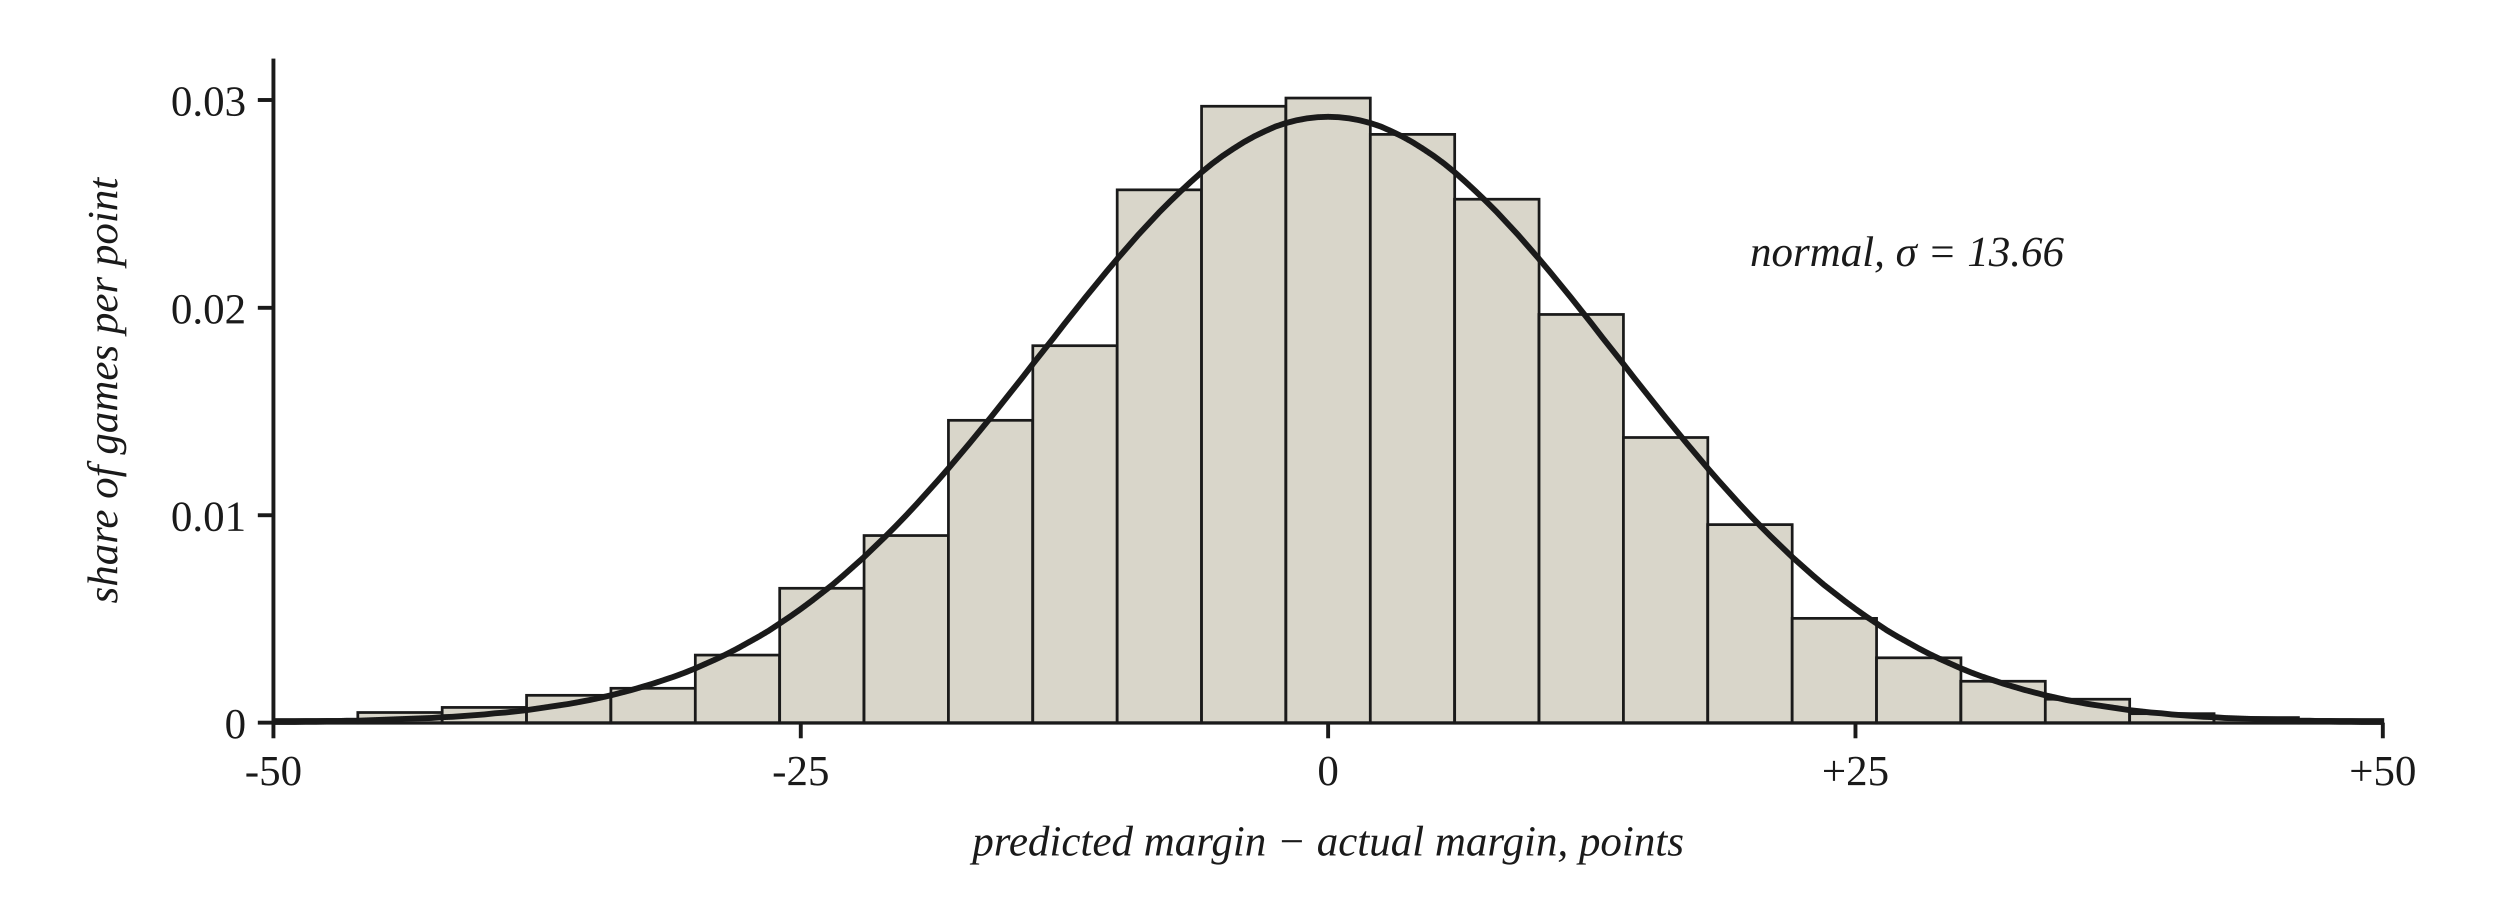
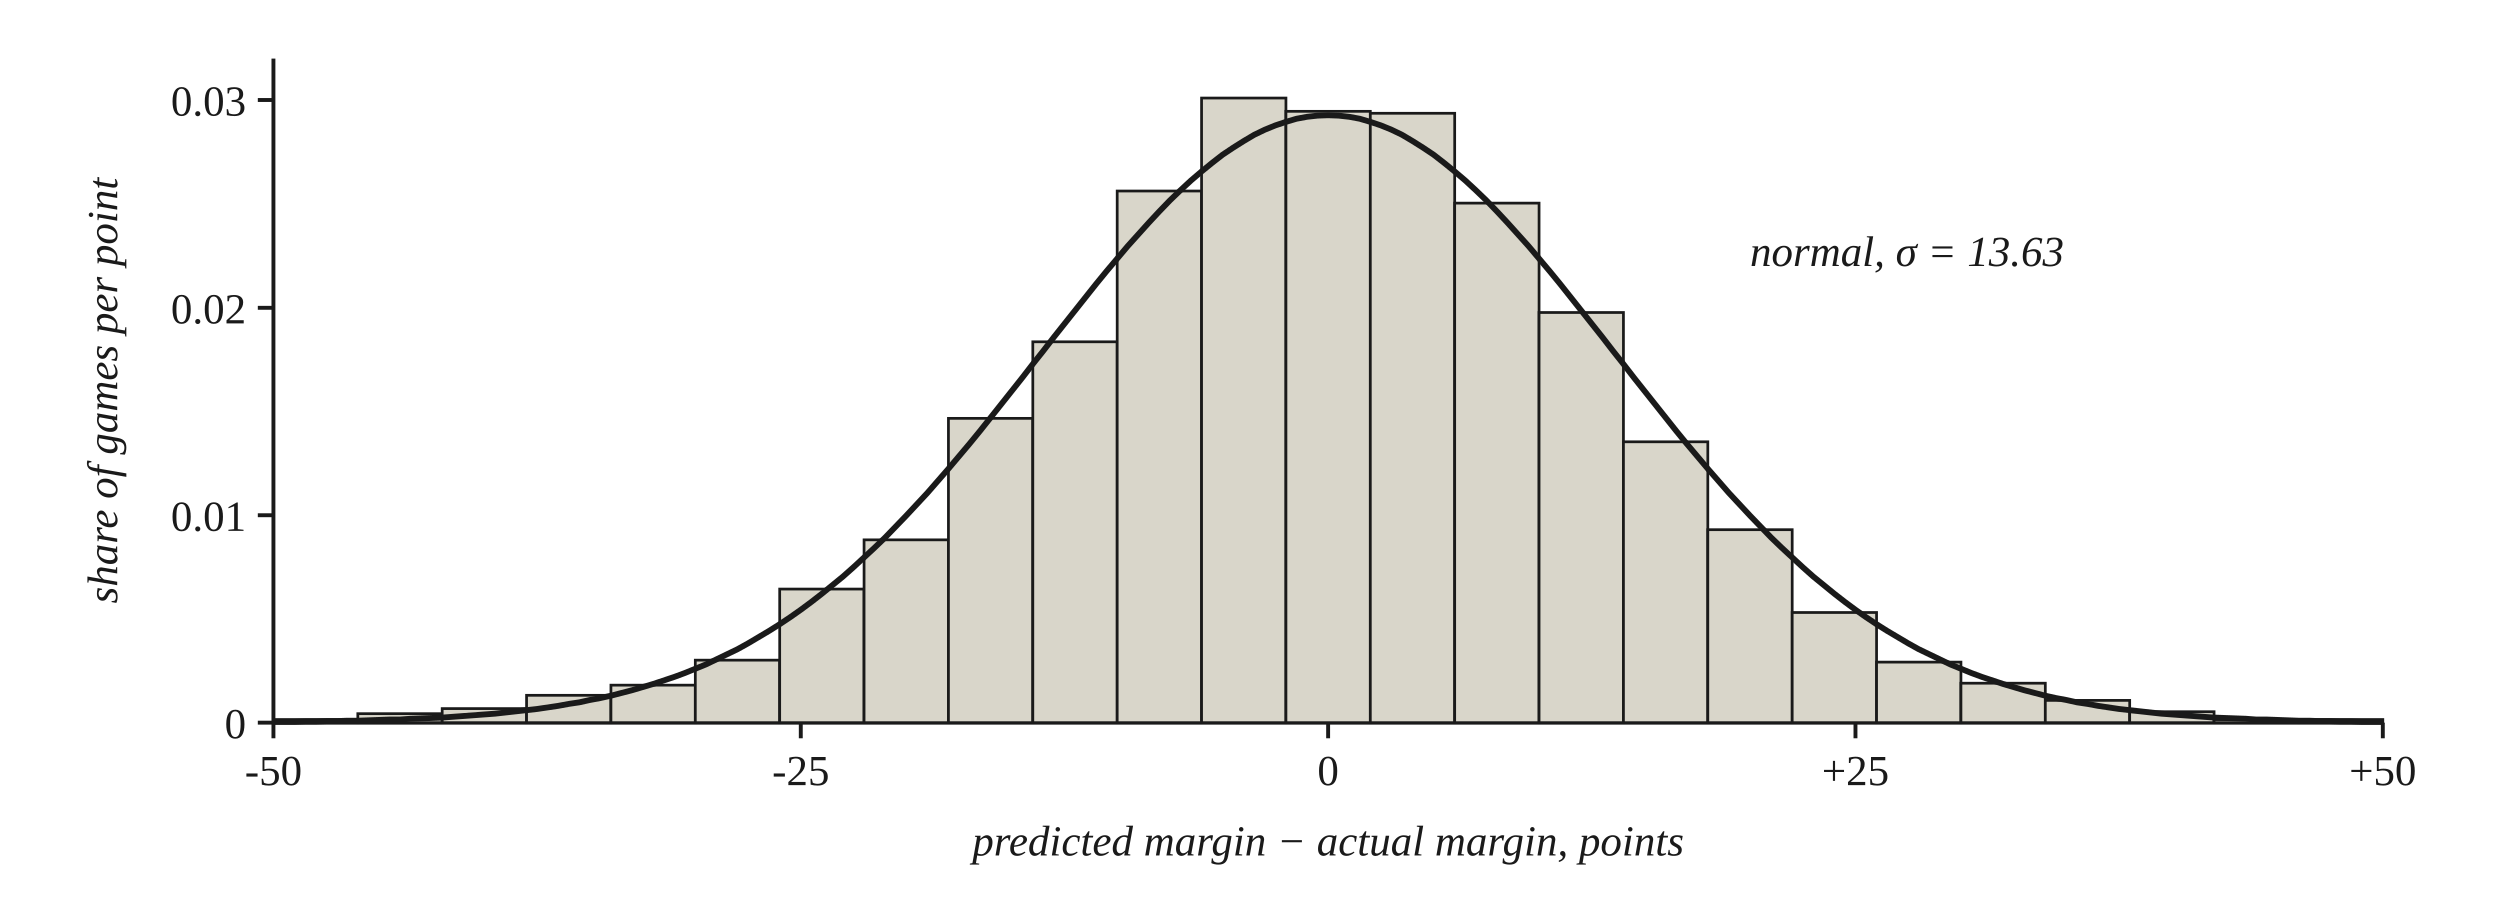
<svg xmlns="http://www.w3.org/2000/svg" viewBox="0 0 640 230" width="100%" role="img" aria-label="Histogram of the error in predicted margin, close to a normal curve with the same standard deviation">
  <defs>
    <pattern id="hatch" width="6" height="6" patternUnits="userSpaceOnUse" patternTransform="rotate(45)">
      <rect width="6" height="6" fill="#fbfaf5" />
      <line x1="0" y1="0" x2="0" y2="6" stroke="#1a1a1a" stroke-width="1.4" />
    </pattern>
    <pattern id="dots" width="5" height="5" patternUnits="userSpaceOnUse">
      <rect width="5" height="5" fill="#fbfaf5" />
      <circle cx="2.5" cy="2.5" r=".9" fill="#1a1a1a" />
    </pattern>
    <marker id="arrow" viewBox="0 0 10 10" refX="9" refY="5" markerWidth="7" markerHeight="7" orient="auto-start-reverse">
      <path d="M 0 1 L 9 5 L 0 9 z" fill="#1a1a1a" />
    </marker>
  </defs>
  <line x1="70" y1="15" x2="70" y2="185" stroke="#1a1a1a" stroke-width="1.0" />
  <line x1="70" y1="185" x2="610" y2="185" stroke="#1a1a1a" stroke-width="1.0" />
  <line x1="70" y1="185" x2="70" y2="189" stroke="#1a1a1a" stroke-width="1.0" />
  <text x="70" y="201" font-size="11" text-anchor="middle" fill="#1a1a1a">-50</text>
  <line x1="205" y1="185" x2="205" y2="189" stroke="#1a1a1a" stroke-width="1.0" />
  <text x="205" y="201" font-size="11" text-anchor="middle" fill="#1a1a1a">-25</text>
  <line x1="340" y1="185" x2="340" y2="189" stroke="#1a1a1a" stroke-width="1.0" />
  <text x="340" y="201" font-size="11" text-anchor="middle" fill="#1a1a1a">0</text>
  <line x1="475" y1="185" x2="475" y2="189" stroke="#1a1a1a" stroke-width="1.0" />
  <text x="475" y="201" font-size="11" text-anchor="middle" fill="#1a1a1a">+25</text>
  <line x1="610" y1="185" x2="610" y2="189" stroke="#1a1a1a" stroke-width="1.0" />
  <text x="610" y="201" font-size="11" text-anchor="middle" fill="#1a1a1a">+50</text>
  <line x1="66" y1="185" x2="70" y2="185" stroke="#1a1a1a" stroke-width="1.0" />
  <text x="63" y="189" font-size="11" text-anchor="end" fill="#1a1a1a">0</text>
  <line x1="66" y1="131.9" x2="70" y2="131.9" stroke="#1a1a1a" stroke-width="1.0" />
  <text x="63" y="135.9" font-size="11" text-anchor="end" fill="#1a1a1a">0.01</text>
  <line x1="66" y1="78.8" x2="70" y2="78.8" stroke="#1a1a1a" stroke-width="1.0" />
  <text x="63" y="82.8" font-size="11" text-anchor="end" fill="#1a1a1a">0.02</text>
  <line x1="66" y1="25.6" x2="70" y2="25.6" stroke="#1a1a1a" stroke-width="1.0" />
  <text x="63" y="29.6" font-size="11" text-anchor="end" fill="#1a1a1a">0.03</text>
  <text x="340" y="219" font-size="11" text-anchor="middle" fill="#1a1a1a" font-style="italic">predicted margin − actual margin, points</text>
  <text x="30" y="100" font-size="11" text-anchor="middle" fill="#1a1a1a" font-style="italic" transform="rotate(-90 30 100)">share of games per point</text>
  <rect x="70" y="184.2" width="21.6" height="0.8" rx="0" fill="#d9d6ca" stroke="#1a1a1a" stroke-width="0.7" />
-   <rect x="91.6" y="182.4" width="21.6" height="2.6" rx="0" fill="#d9d6ca" stroke="#1a1a1a" stroke-width="0.7" />
-   <rect x="113.2" y="181.1" width="21.6" height="3.9" rx="0" fill="#d9d6ca" stroke="#1a1a1a" stroke-width="0.7" />
+   <rect x="91.6" y="182.7" width="21.6" height="2.3" rx="0" fill="#d9d6ca" stroke="#1a1a1a" stroke-width="0.7" />
+   <rect x="113.2" y="181.4" width="21.6" height="3.6" rx="0" fill="#d9d6ca" stroke="#1a1a1a" stroke-width="0.7" />
  <rect x="134.8" y="178" width="21.6" height="7" rx="0" fill="#d9d6ca" stroke="#1a1a1a" stroke-width="0.7" />
-   <rect x="156.4" y="176.2" width="21.6" height="8.8" rx="0" fill="#d9d6ca" stroke="#1a1a1a" stroke-width="0.7" />
-   <rect x="178" y="167.7" width="21.6" height="17.3" rx="0" fill="#d9d6ca" stroke="#1a1a1a" stroke-width="0.7" />
-   <rect x="199.6" y="150.6" width="21.6" height="34.4" rx="0" fill="#d9d6ca" stroke="#1a1a1a" stroke-width="0.7" />
-   <rect x="221.2" y="137.1" width="21.6" height="47.9" rx="0" fill="#d9d6ca" stroke="#1a1a1a" stroke-width="0.7" />
-   <rect x="242.8" y="107.6" width="21.6" height="77.4" rx="0" fill="#d9d6ca" stroke="#1a1a1a" stroke-width="0.7" />
-   <rect x="264.4" y="88.5" width="21.6" height="96.5" rx="0" fill="#d9d6ca" stroke="#1a1a1a" stroke-width="0.7" />
-   <rect x="286" y="48.6" width="21.6" height="136.4" rx="0" fill="#d9d6ca" stroke="#1a1a1a" stroke-width="0.7" />
-   <rect x="307.6" y="27.2" width="21.6" height="157.8" rx="0" fill="#d9d6ca" stroke="#1a1a1a" stroke-width="0.7" />
-   <rect x="329.2" y="25.1" width="21.6" height="159.9" rx="0" fill="#d9d6ca" stroke="#1a1a1a" stroke-width="0.7" />
-   <rect x="350.8" y="34.4" width="21.6" height="150.6" rx="0" fill="#d9d6ca" stroke="#1a1a1a" stroke-width="0.7" />
-   <rect x="372.4" y="51" width="21.6" height="134" rx="0" fill="#d9d6ca" stroke="#1a1a1a" stroke-width="0.7" />
-   <rect x="394" y="80.5" width="21.6" height="104.5" rx="0" fill="#d9d6ca" stroke="#1a1a1a" stroke-width="0.7" />
-   <rect x="415.6" y="112" width="21.6" height="73" rx="0" fill="#d9d6ca" stroke="#1a1a1a" stroke-width="0.7" />
-   <rect x="437.2" y="134.3" width="21.6" height="50.7" rx="0" fill="#d9d6ca" stroke="#1a1a1a" stroke-width="0.7" />
-   <rect x="458.8" y="158.3" width="21.6" height="26.7" rx="0" fill="#d9d6ca" stroke="#1a1a1a" stroke-width="0.7" />
-   <rect x="480.4" y="168.4" width="21.6" height="16.6" rx="0" fill="#d9d6ca" stroke="#1a1a1a" stroke-width="0.7" />
-   <rect x="502" y="174.4" width="21.6" height="10.6" rx="0" fill="#d9d6ca" stroke="#1a1a1a" stroke-width="0.7" />
-   <rect x="523.6" y="179" width="21.6" height="6" rx="0" fill="#d9d6ca" stroke="#1a1a1a" stroke-width="0.7" />
-   <rect x="545.2" y="182.7" width="21.6" height="2.3" rx="0" fill="#d9d6ca" stroke="#1a1a1a" stroke-width="0.7" />
-   <rect x="566.8" y="183.7" width="21.6" height="1.3" rx="0" fill="#d9d6ca" stroke="#1a1a1a" stroke-width="0.7" />
+   <rect x="156.4" y="175.4" width="21.6" height="9.6" rx="0" fill="#d9d6ca" stroke="#1a1a1a" stroke-width="0.7" />
+   <rect x="178" y="169" width="21.6" height="16" rx="0" fill="#d9d6ca" stroke="#1a1a1a" stroke-width="0.7" />
+   <rect x="199.6" y="150.8" width="21.6" height="34.2" rx="0" fill="#d9d6ca" stroke="#1a1a1a" stroke-width="0.7" />
+   <rect x="221.2" y="138.2" width="21.6" height="46.8" rx="0" fill="#d9d6ca" stroke="#1a1a1a" stroke-width="0.7" />
+   <rect x="242.8" y="107.1" width="21.6" height="77.9" rx="0" fill="#d9d6ca" stroke="#1a1a1a" stroke-width="0.7" />
+   <rect x="264.4" y="87.5" width="21.6" height="97.5" rx="0" fill="#d9d6ca" stroke="#1a1a1a" stroke-width="0.7" />
+   <rect x="286" y="48.9" width="21.6" height="136.1" rx="0" fill="#d9d6ca" stroke="#1a1a1a" stroke-width="0.7" />
+   <rect x="307.6" y="25.1" width="21.6" height="159.9" rx="0" fill="#d9d6ca" stroke="#1a1a1a" stroke-width="0.7" />
+   <rect x="329.2" y="28.5" width="21.6" height="156.5" rx="0" fill="#d9d6ca" stroke="#1a1a1a" stroke-width="0.7" />
+   <rect x="350.8" y="29" width="21.6" height="156" rx="0" fill="#d9d6ca" stroke="#1a1a1a" stroke-width="0.7" />
+   <rect x="372.4" y="52" width="21.6" height="133" rx="0" fill="#d9d6ca" stroke="#1a1a1a" stroke-width="0.7" />
+   <rect x="394" y="80" width="21.6" height="105" rx="0" fill="#d9d6ca" stroke="#1a1a1a" stroke-width="0.7" />
+   <rect x="415.6" y="113.1" width="21.6" height="71.9" rx="0" fill="#d9d6ca" stroke="#1a1a1a" stroke-width="0.7" />
+   <rect x="437.2" y="135.6" width="21.6" height="49.4" rx="0" fill="#d9d6ca" stroke="#1a1a1a" stroke-width="0.7" />
+   <rect x="458.8" y="156.8" width="21.6" height="28.2" rx="0" fill="#d9d6ca" stroke="#1a1a1a" stroke-width="0.7" />
+   <rect x="480.4" y="169.5" width="21.6" height="15.5" rx="0" fill="#d9d6ca" stroke="#1a1a1a" stroke-width="0.7" />
+   <rect x="502" y="174.9" width="21.6" height="10.1" rx="0" fill="#d9d6ca" stroke="#1a1a1a" stroke-width="0.7" />
+   <rect x="523.6" y="179.3" width="21.6" height="5.7" rx="0" fill="#d9d6ca" stroke="#1a1a1a" stroke-width="0.7" />
+   <rect x="545.2" y="182.2" width="21.6" height="2.8" rx="0" fill="#d9d6ca" stroke="#1a1a1a" stroke-width="0.7" />
+   <rect x="566.8" y="184.2" width="21.6" height="0.8" rx="0" fill="#d9d6ca" stroke="#1a1a1a" stroke-width="0.7" />
  <rect x="588.4" y="184.2" width="21.6" height="0.8" rx="0" fill="#d9d6ca" stroke="#1a1a1a" stroke-width="0.7" />
-   <polyline points="70,184.8 72.7,184.8 75.4,184.8 78.1,184.7 80.8,184.7 83.5,184.6 86.2,184.6 88.9,184.5 91.6,184.5 94.3,184.4 97,184.3 99.7,184.2 102.4,184.1 105.1,184 107.8,183.9 110.5,183.8 113.2,183.6 115.9,183.5 118.6,183.3 121.3,183.1 124,182.9 126.7,182.6 129.4,182.4 132.1,182.1 134.8,181.8 137.5,181.4 140.2,181 142.9,180.6 145.6,180.2 148.3,179.7 151,179.2 153.7,178.6 156.4,178 159.1,177.3 161.8,176.6 164.5,175.8 167.2,175 169.9,174.1 172.6,173.2 175.3,172.2 178,171.1 180.7,169.9 183.4,168.7 186.1,167.4 188.8,166 191.5,164.5 194.2,163 196.9,161.4 199.6,159.6 202.3,157.8 205,155.9 207.7,153.9 210.4,151.8 213.1,149.7 215.8,147.4 218.5,145 221.2,142.6 223.9,140 226.6,137.4 229.3,134.7 232,131.9 234.7,129 237.4,126 240.1,123 242.8,119.9 245.5,116.7 248.2,113.5 250.9,110.2 253.6,106.9 256.3,103.5 259,100.1 261.7,96.7 264.4,93.2 267.1,89.8 269.8,86.4 272.5,82.9 275.2,79.5 277.9,76.1 280.6,72.8 283.3,69.5 286,66.3 288.7,63.2 291.4,60.1 294.1,57.2 296.8,54.3 299.5,51.6 302.2,49 304.9,46.5 307.6,44.1 310.3,41.9 313,39.9 315.7,38.1 318.4,36.4 321.1,34.9 323.8,33.6 326.5,32.4 329.2,31.5 331.9,30.8 334.6,30.3 337.3,30 340,29.9 342.7,30 345.4,30.3 348.1,30.8 350.8,31.5 353.5,32.4 356.2,33.6 358.9,34.9 361.6,36.4 364.3,38.1 367,39.9 369.7,41.9 372.4,44.1 375.1,46.5 377.8,49 380.5,51.6 383.2,54.3 385.9,57.2 388.6,60.1 391.3,63.2 394,66.3 396.7,69.5 399.4,72.8 402.1,76.1 404.8,79.5 407.5,82.9 410.2,86.4 412.9,89.8 415.6,93.2 418.3,96.7 421,100.1 423.7,103.5 426.4,106.9 429.1,110.2 431.8,113.5 434.5,116.7 437.2,119.9 439.9,123 442.6,126 445.3,129 448,131.9 450.7,134.7 453.4,137.4 456.1,140 458.8,142.6 461.5,145 464.2,147.4 466.9,149.7 469.6,151.8 472.3,153.9 475,155.9 477.7,157.8 480.4,159.6 483.1,161.4 485.8,163 488.5,164.5 491.2,166 493.9,167.4 496.6,168.7 499.3,169.9 502,171.1 504.7,172.2 507.4,173.2 510.1,174.1 512.8,175 515.5,175.8 518.2,176.6 520.9,177.3 523.6,178 526.3,178.6 529,179.2 531.7,179.7 534.4,180.2 537.1,180.6 539.8,181 542.5,181.4 545.2,181.8 547.9,182.1 550.6,182.4 553.3,182.6 556,182.9 558.7,183.1 561.4,183.3 564.1,183.5 566.8,183.6 569.5,183.8 572.2,183.9 574.9,184 577.6,184.1 580.3,184.2 583,184.3 585.7,184.4 588.4,184.5 591.1,184.5 593.8,184.6 596.5,184.6 599.2,184.7 601.9,184.7 604.6,184.8 607.3,184.8 610,184.8" fill="none" stroke="#1a1a1a" stroke-width="1.5" stroke-linejoin="round" />
-   <text x="448" y="68.1" font-size="11" text-anchor="start" fill="#1a1a1a" font-style="italic">normal, σ = 13.66</text>
+   <polyline points="70,184.8 72.7,184.8 75.4,184.8 78.1,184.7 80.8,184.7 83.5,184.6 86.2,184.6 88.9,184.5 91.6,184.5 94.3,184.4 97,184.3 99.7,184.2 102.4,184.2 105.1,184 107.8,183.9 110.5,183.8 113.2,183.7 115.9,183.5 118.6,183.3 121.3,183.1 124,182.9 126.7,182.7 129.4,182.4 132.1,182.1 134.8,181.8 137.5,181.5 140.2,181.1 142.9,180.7 145.6,180.2 148.3,179.8 151,179.2 153.7,178.7 156.4,178.1 159.1,177.4 161.8,176.7 164.5,175.9 167.2,175.1 169.9,174.2 172.6,173.3 175.3,172.3 178,171.2 180.7,170.1 183.4,168.8 186.1,167.5 188.8,166.2 191.5,164.7 194.2,163.1 196.9,161.5 199.6,159.8 202.3,158 205,156.1 207.7,154.1 210.4,152 213.1,149.8 215.8,147.6 218.5,145.2 221.2,142.7 223.9,140.2 226.6,137.6 229.3,134.8 232,132 234.7,129.1 237.4,126.2 240.1,123.1 242.8,120 245.5,116.8 248.2,113.6 250.9,110.3 253.6,106.9 256.3,103.5 259,100.1 261.7,96.7 264.4,93.2 267.1,89.8 269.8,86.3 272.5,82.9 275.2,79.5 277.9,76.1 280.6,72.7 283.3,69.4 286,66.2 288.7,63 291.4,60 294.1,57 296.8,54.1 299.5,51.3 302.2,48.7 304.9,46.2 307.6,43.9 310.3,41.7 313,39.6 315.7,37.8 318.4,36.1 321.1,34.5 323.8,33.2 326.5,32.1 329.2,31.2 331.9,30.4 334.6,29.9 337.3,29.6 340,29.5 342.7,29.6 345.4,29.9 348.1,30.4 350.8,31.2 353.5,32.1 356.2,33.2 358.9,34.5 361.6,36.1 364.3,37.8 367,39.6 369.7,41.7 372.4,43.9 375.1,46.2 377.8,48.7 380.5,51.3 383.2,54.1 385.9,57 388.6,60 391.3,63 394,66.2 396.7,69.4 399.4,72.7 402.1,76.1 404.8,79.5 407.5,82.9 410.2,86.3 412.9,89.8 415.6,93.2 418.3,96.7 421,100.1 423.7,103.5 426.4,106.9 429.1,110.3 431.8,113.6 434.5,116.8 437.2,120 439.9,123.1 442.6,126.2 445.3,129.1 448,132 450.7,134.8 453.4,137.6 456.1,140.2 458.8,142.7 461.5,145.2 464.2,147.6 466.9,149.8 469.6,152 472.3,154.1 475,156.1 477.7,158 480.4,159.8 483.1,161.5 485.8,163.1 488.5,164.7 491.2,166.2 493.9,167.5 496.6,168.8 499.3,170.1 502,171.2 504.7,172.3 507.4,173.3 510.1,174.2 512.8,175.1 515.5,175.9 518.2,176.7 520.9,177.4 523.6,178.1 526.3,178.7 529,179.2 531.7,179.8 534.4,180.2 537.1,180.7 539.8,181.1 542.5,181.5 545.2,181.8 547.9,182.1 550.6,182.4 553.3,182.7 556,182.9 558.7,183.1 561.4,183.3 564.1,183.5 566.8,183.7 569.5,183.8 572.2,183.9 574.9,184 577.6,184.2 580.3,184.2 583,184.3 585.7,184.4 588.4,184.5 591.1,184.5 593.8,184.6 596.5,184.6 599.2,184.7 601.9,184.7 604.6,184.8 607.3,184.8 610,184.8" fill="none" stroke="#1a1a1a" stroke-width="1.5" stroke-linejoin="round" />
+   <text x="448" y="68.1" font-size="11" text-anchor="start" fill="#1a1a1a" font-style="italic">normal, σ = 13.63</text>
</svg>
